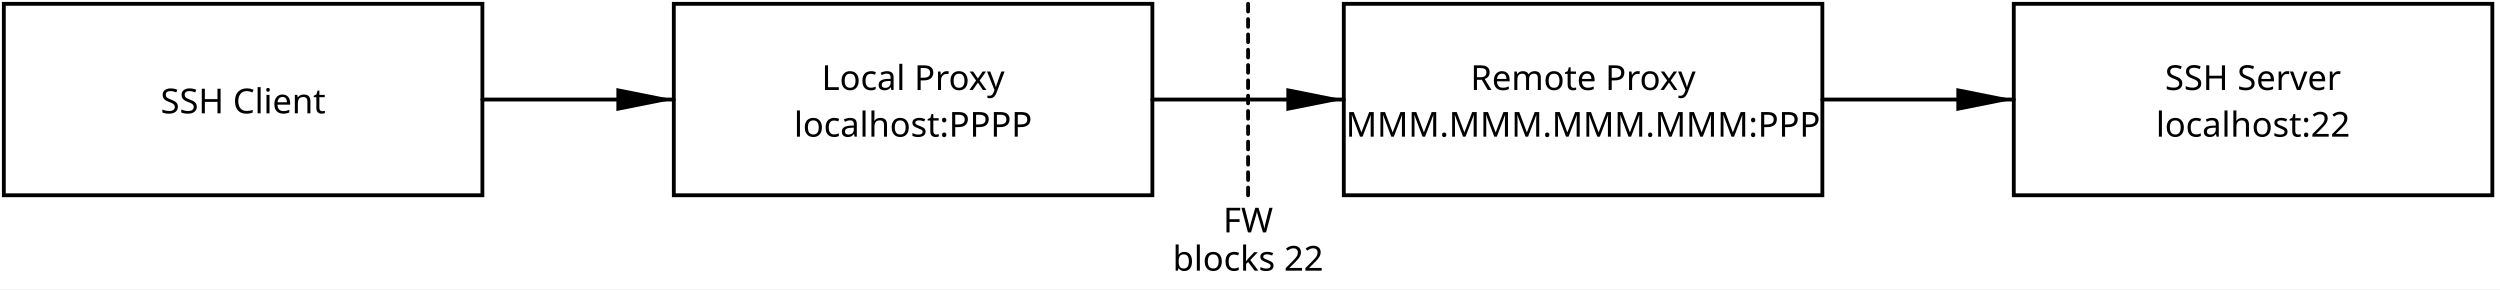
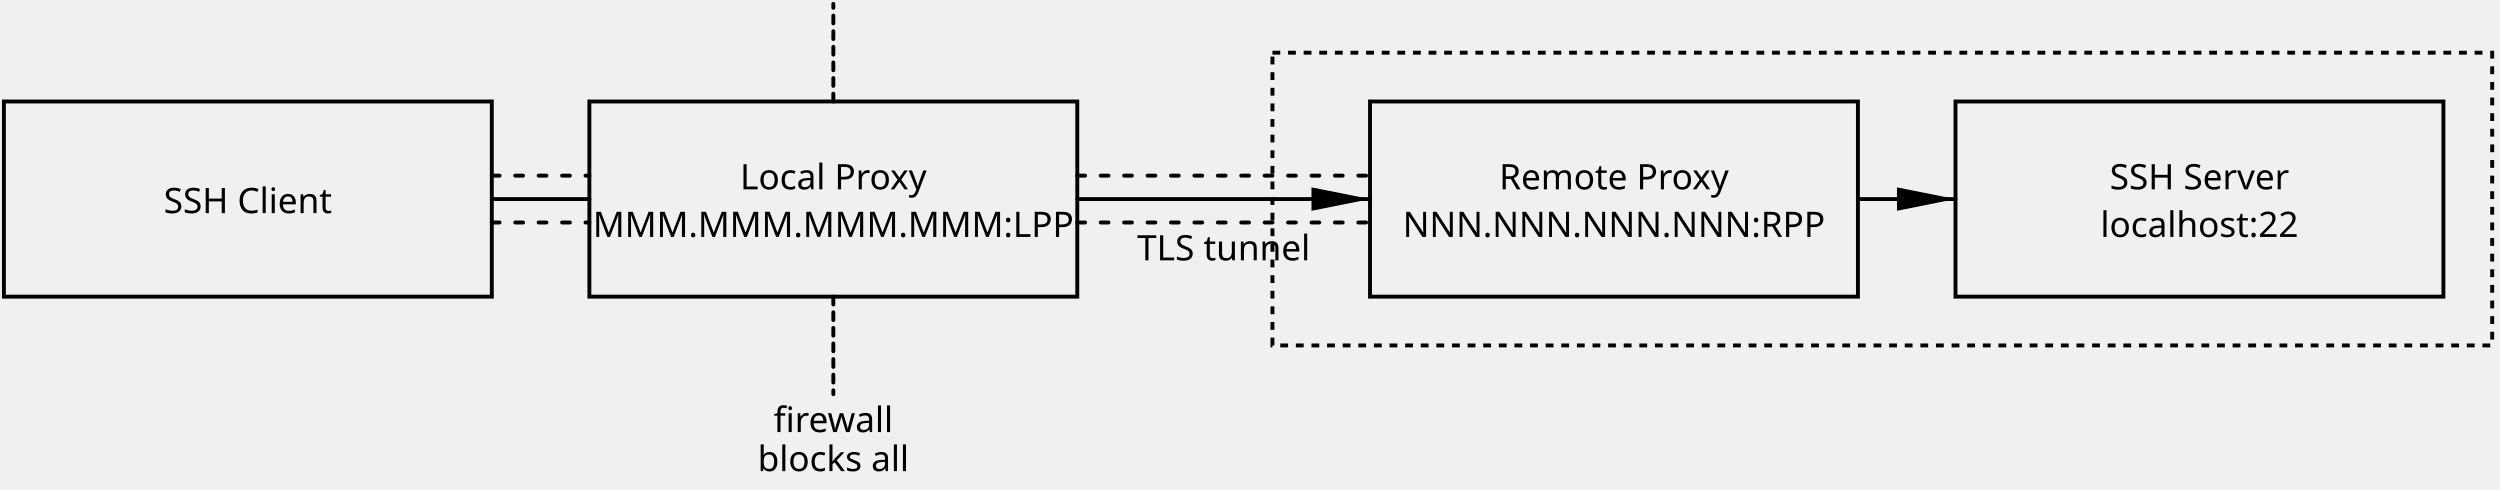
- <svg xmlns="http://www.w3.org/2000/svg" baseProfile="full" height="100%" version="1.1" viewBox="-127.0,-52.0,1306.0,151.0" width="100%">
+ <svg xmlns="http://www.w3.org/2000/svg" baseProfile="full" height="100%" version="1.1" viewBox="-127.0,-102.0,1281.0,251.0" width="100%">
  <defs />
-   <g id="bkgnd">
-     <rect fill="white" height="151.0" stroke="none" stroke-width="1" width="1306.0" x="-127.0" y="-52.0" />
-   </g>
  <g id="symbol" transform="translate(0,0)">
    <rect fill="none" height="100" stroke="none" width="250" x="-125.0" y="-50.0" />
-     <rect fill="white" height="100" stroke="black" stroke-width="2" width="250" x="-125.0" y="-50.0" />
+     <rect fill="none" height="100" stroke="black" stroke-width="2" width="250" x="-125.0" y="-50.0" />
  </g>
  <g id="text">
    <text fill="black" font-family="sans-serif" font-size="18" text-anchor="middle" x="0" y="7.2">SSH Client</text>
  </g>
-   <g id="symbol" transform="translate(350.0,0)">
+   <g id="symbol" transform="translate(300.0,0)">
    <rect fill="none" height="100" stroke="none" width="250" x="-125.0" y="-50.0" />
-     <rect fill="white" height="100" stroke="black" stroke-width="2" width="250" x="-125.0" y="-50.0" />
+     <rect fill="none" height="100" stroke="black" stroke-width="2" width="250" x="-125.0" y="-50.0" />
  </g>
  <g id="text">
-     <text fill="black" font-family="sans-serif" font-size="18" text-anchor="middle" x="350.0" y="-5">Local Proxy</text>
-     <text fill="black" font-family="sans-serif" font-size="18" text-anchor="middle" x="350.0" y="19.4">localhost:PPPP</text>
+     <text fill="black" font-family="sans-serif" font-size="18" text-anchor="middle" x="300.0" y="-5">Local Proxy</text>
+     <text fill="black" font-family="sans-serif" font-size="18" text-anchor="middle" x="300.0" y="19.4">MMM.MMM.MMM.MMM:LPP</text>
  </g>
  <g id="symbol" transform="translate(700.0,0)">
    <rect fill="none" height="100" stroke="none" width="250" x="-125.0" y="-50.0" />
-     <rect fill="white" height="100" stroke="black" stroke-width="2" width="250" x="-125.0" y="-50.0" />
+     <rect fill="none" height="100" stroke="black" stroke-width="2" width="250" x="-125.0" y="-50.0" />
  </g>
  <g id="text">
    <text fill="black" font-family="sans-serif" font-size="18" text-anchor="middle" x="700.0" y="-5">Remote Proxy</text>
-     <text fill="black" font-family="sans-serif" font-size="18" text-anchor="middle" x="700.0" y="19.4">MMM.MMM.MMM.MMM:PPP</text>
+     <text fill="black" font-family="sans-serif" font-size="18" text-anchor="middle" x="700.0" y="19.4">NNN.NNN.NNN.NNN:RPP</text>
  </g>
-   <g id="symbol" transform="translate(1050.0,0)">
+   <g id="symbol" transform="translate(1000.0,0)">
    <rect fill="none" height="100" stroke="none" width="250" x="-125.0" y="-50.0" />
-     <rect fill="white" height="100" stroke="black" stroke-width="2" width="250" x="-125.0" y="-50.0" />
+     <rect fill="none" height="100" stroke="black" stroke-width="2" width="250" x="-125.0" y="-50.0" />
  </g>
  <g id="text">
-     <text fill="black" font-family="sans-serif" font-size="18" text-anchor="middle" x="1050.0" y="-5">SSH Server</text>
-     <text fill="black" font-family="sans-serif" font-size="18" text-anchor="middle" x="1050.0" y="19.4">localhost:22</text>
+     <text fill="black" font-family="sans-serif" font-size="18" text-anchor="middle" x="1000.0" y="-5">SSH Server</text>
+     <text fill="black" font-family="sans-serif" font-size="18" text-anchor="middle" x="1000.0" y="19.4">localhost:22</text>
+   </g>
+   <g id="symbol" transform="translate(837.5,0)">
+     <rect fill="none" height="150" stroke="none" width="625.0" x="-312.5" y="-75.0" />
+     <rect fill="none" height="150" stroke="black" stroke-dasharray="4 4" stroke-width="2" width="625.0" x="-312.5" y="-75.0" />
+   </g>
+   <g id="text" />
+   <g id="wire">
+     <polyline fill="none" points="125.0,0 175.0,0" stroke="black" stroke-linecap="round" stroke-width="2" />
  </g>
  <g id="wire">
-     <polyline fill="none" points="125.0,0 225.0,0" stroke="black" stroke-linecap="round" stroke-width="2" />
+     <polyline fill="none" points="125.0,-12 175.0,-12" stroke="black" stroke-dasharray="4 8" stroke-linecap="round" stroke-width="2" />
  </g>
  <g id="wire">
-     <polyline fill="none" points="475.0,0 575.0,0" stroke="black" stroke-linecap="round" stroke-width="2" />
+     <polyline fill="none" points="125.0,12 175.0,12" stroke="black" stroke-dasharray="4 8" stroke-linecap="round" stroke-width="2" />
  </g>
  <g id="wire">
-     <polyline fill="none" points="825.0,0 925.0,0" stroke="black" stroke-linecap="round" stroke-width="2" />
+     <polyline fill="none" points="425.0,0 575.0,0" stroke="black" stroke-linecap="round" stroke-width="2" />
  </g>
-   <g id="symbol" transform="translate(225.0,0)">
+   <g id="wire">
+     <polyline fill="none" points="425.0,-12 575.0,-12" stroke="black" stroke-dasharray="4 8" stroke-linecap="round" stroke-width="2" />
+   </g>
+   <g id="wire">
+     <polyline fill="none" points="425.0,12 575.0,12" stroke="black" stroke-dasharray="4 8" stroke-linecap="round" stroke-width="2" />
+   </g>
+   <g id="symbol" transform="translate(500.0,12.0)">
    <rect fill="none" height="50" stroke="none" width="50" x="-25.0" y="-25.0" />
-     <polygon fill="black" points="0,0 -30,6.0 -30,-6.0" stroke="none" />
  </g>
-   <g id="text" />
+   <g id="text">
+     <text fill="black" font-family="sans-serif" font-size="18" text-anchor="middle" x="500.0" y="31.4">TLS tunnel</text>
+   </g>
+   <g id="wire">
+     <polyline fill="none" points="825.0,0 875.0,0" stroke="black" stroke-linecap="round" stroke-width="2" />
+   </g>
  <g id="symbol" transform="translate(575.0,0)">
    <rect fill="none" height="50" stroke="none" width="50" x="-25.0" y="-25.0" />
    <polygon fill="black" points="0,0 -30,6.0 -30,-6.0" stroke="none" />
  </g>
  <g id="text" />
-   <g id="symbol" transform="translate(925.0,0)">
+   <g id="symbol" transform="translate(875.0,0)">
    <rect fill="none" height="50" stroke="none" width="50" x="-25.0" y="-25.0" />
    <polygon fill="black" points="0,0 -30,6.0 -30,-6.0" stroke="none" />
  </g>
  <g id="text" />
  <g id="wire">
-     <polyline fill="none" points="525.0,50.0 525.0,-50.0" stroke="black" stroke-dasharray="4 4" stroke-linecap="round" stroke-width="2" />
+     <polyline fill="none" points="300.0,-50.0 300.0,-100.0" stroke="black" stroke-dasharray="4 4" stroke-linecap="round" stroke-width="2" />
  </g>
-   <g id="symbol" transform="translate(525.0,50.0)">
+   <g id="wire">
+     <polyline fill="none" points="300.0,50.0 300.0,100.0" stroke="black" stroke-dasharray="4 4" stroke-linecap="round" stroke-width="2" />
+   </g>
+   <g id="symbol" transform="translate(300.0,100.0)">
    <rect fill="none" height="50" stroke="none" width="50" x="-25.0" y="-25.0" />
  </g>
  <g id="text">
-     <text fill="black" font-family="sans-serif" font-size="18" text-anchor="middle" x="525.0" y="69.4">FW</text>
+     <text fill="black" font-family="sans-serif" font-size="18" text-anchor="middle" x="300.0" y="119.4">firewall</text>
  </g>
-   <g id="symbol" transform="translate(525.0,70.0)">
+   <g id="symbol" transform="translate(300.0,120.0)">
    <rect fill="none" height="50" stroke="none" width="50" x="-25.0" y="-25.0" />
  </g>
  <g id="text">
-     <text fill="black" font-family="sans-serif" font-size="18" text-anchor="middle" x="525.0" y="89.4">blocks 22</text>
+     <text fill="black" font-family="sans-serif" font-size="18" text-anchor="middle" x="300.0" y="139.4">blocks all</text>
  </g>
</svg>
